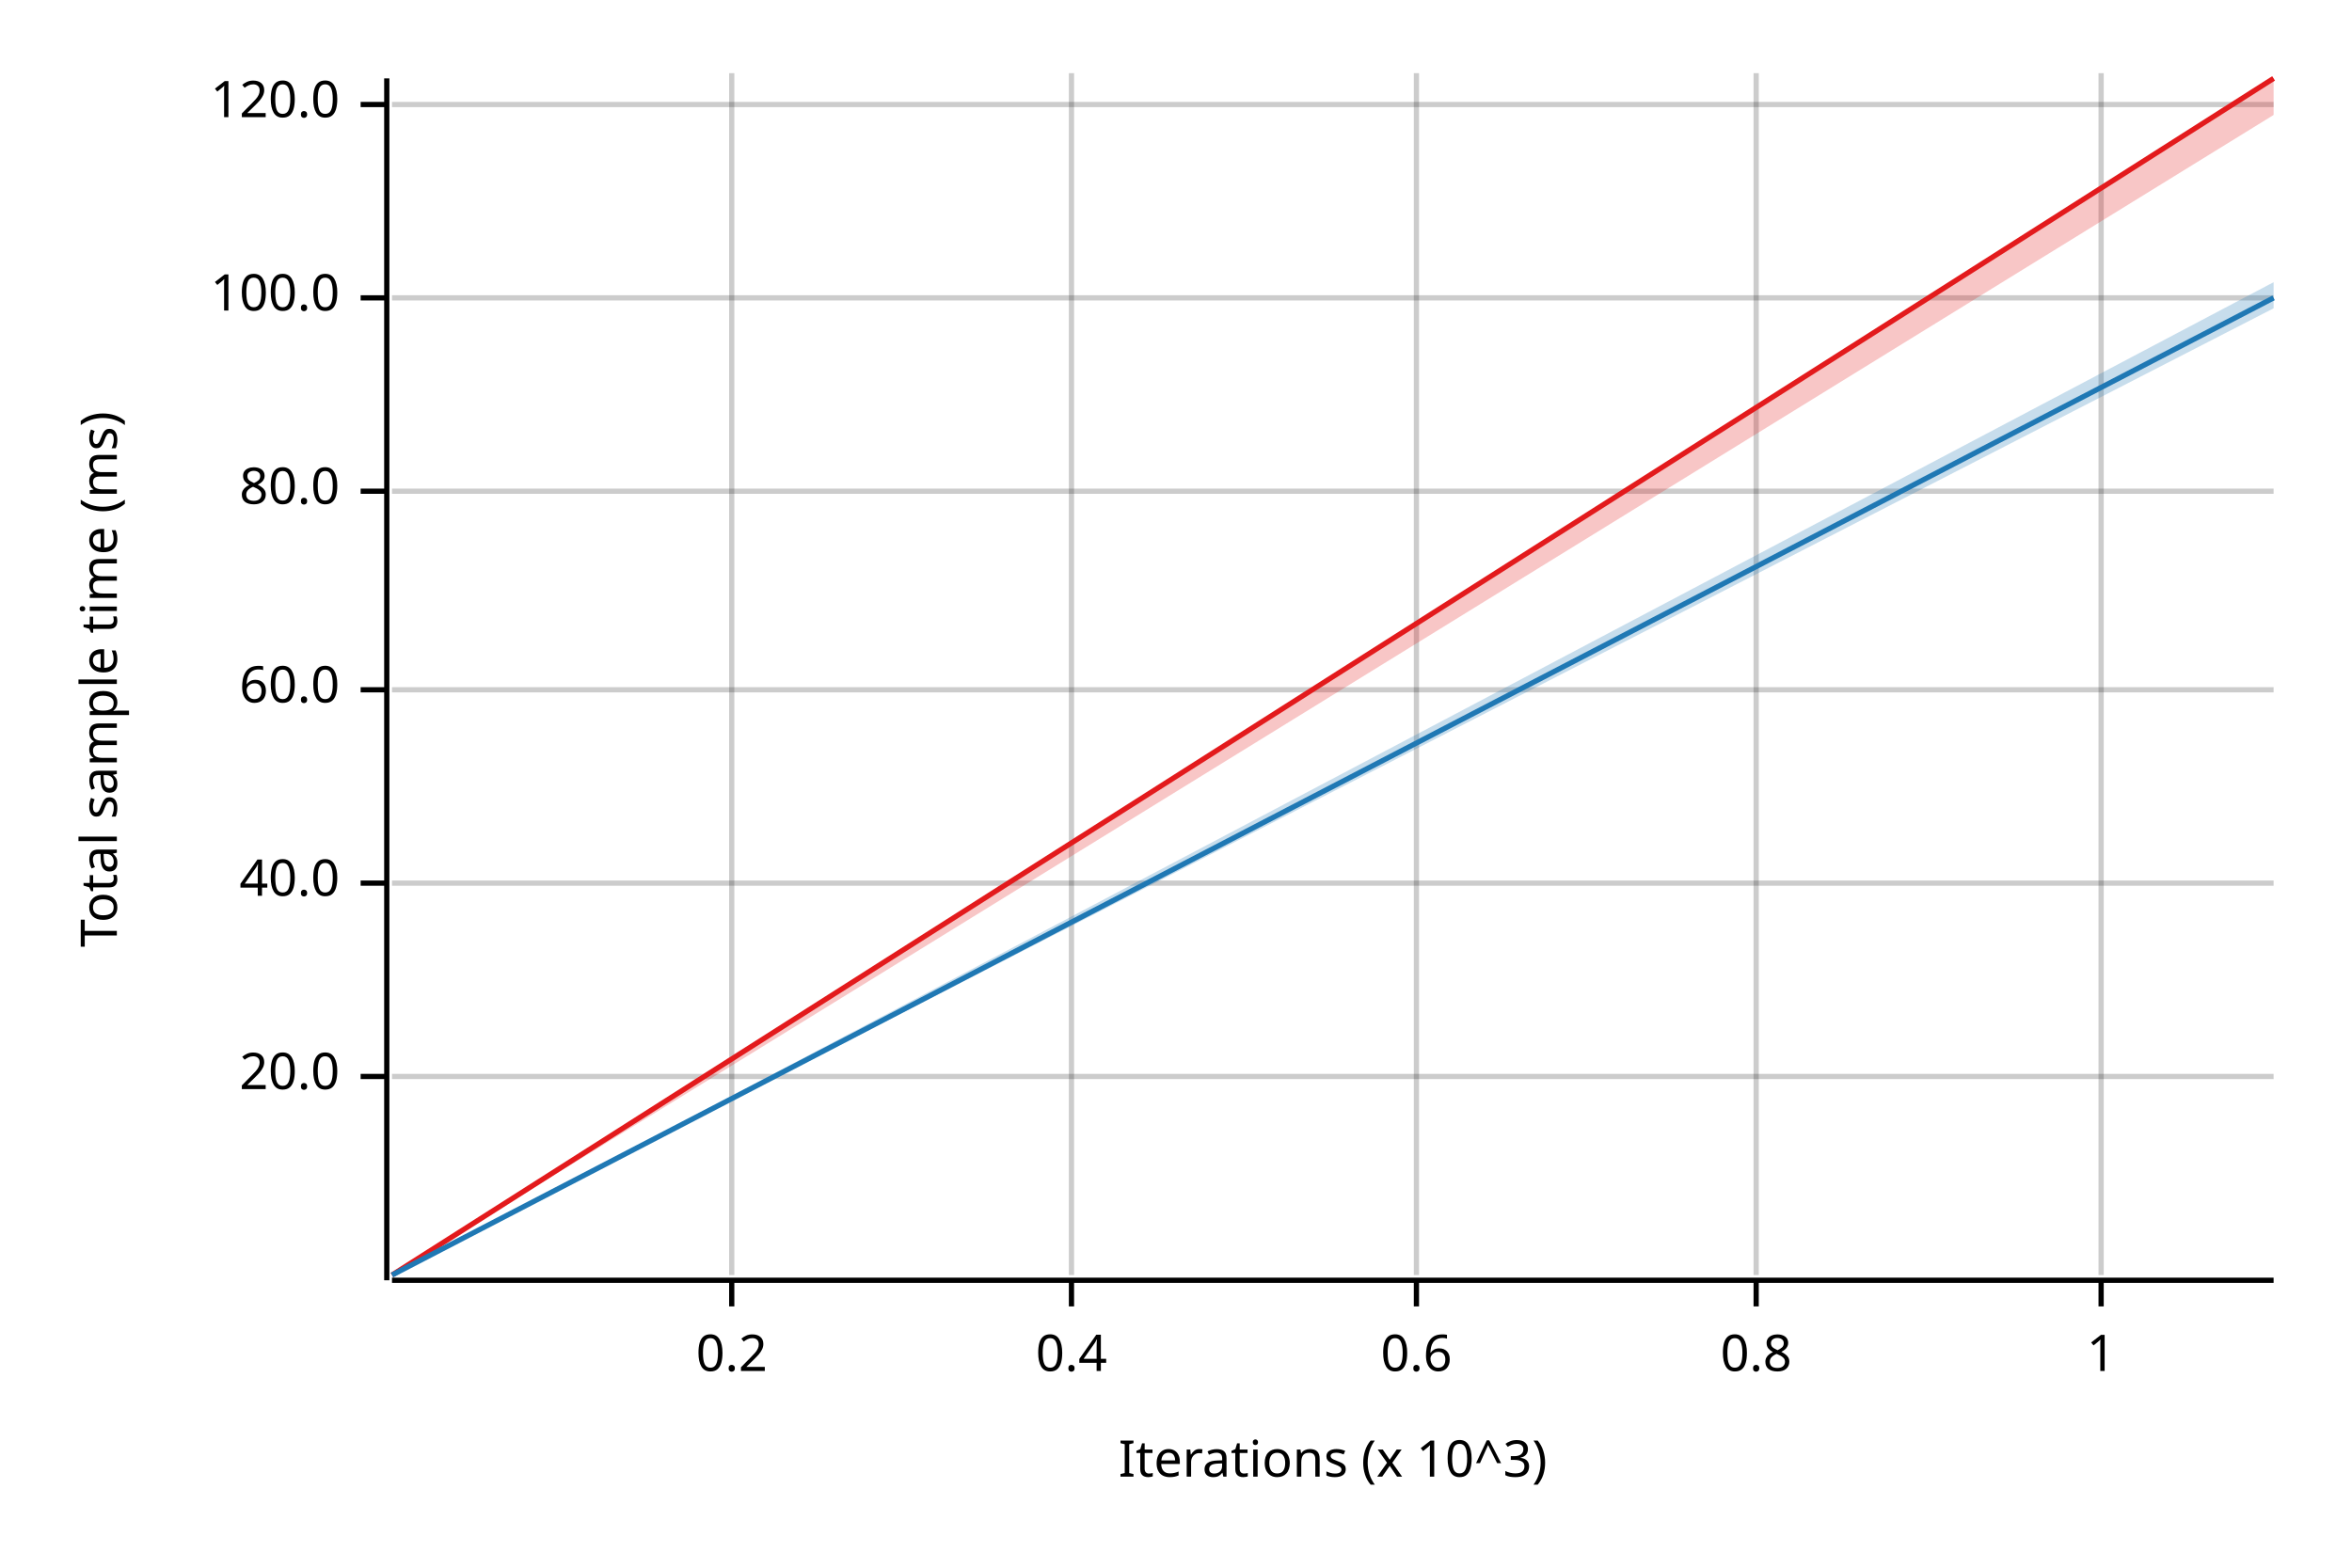
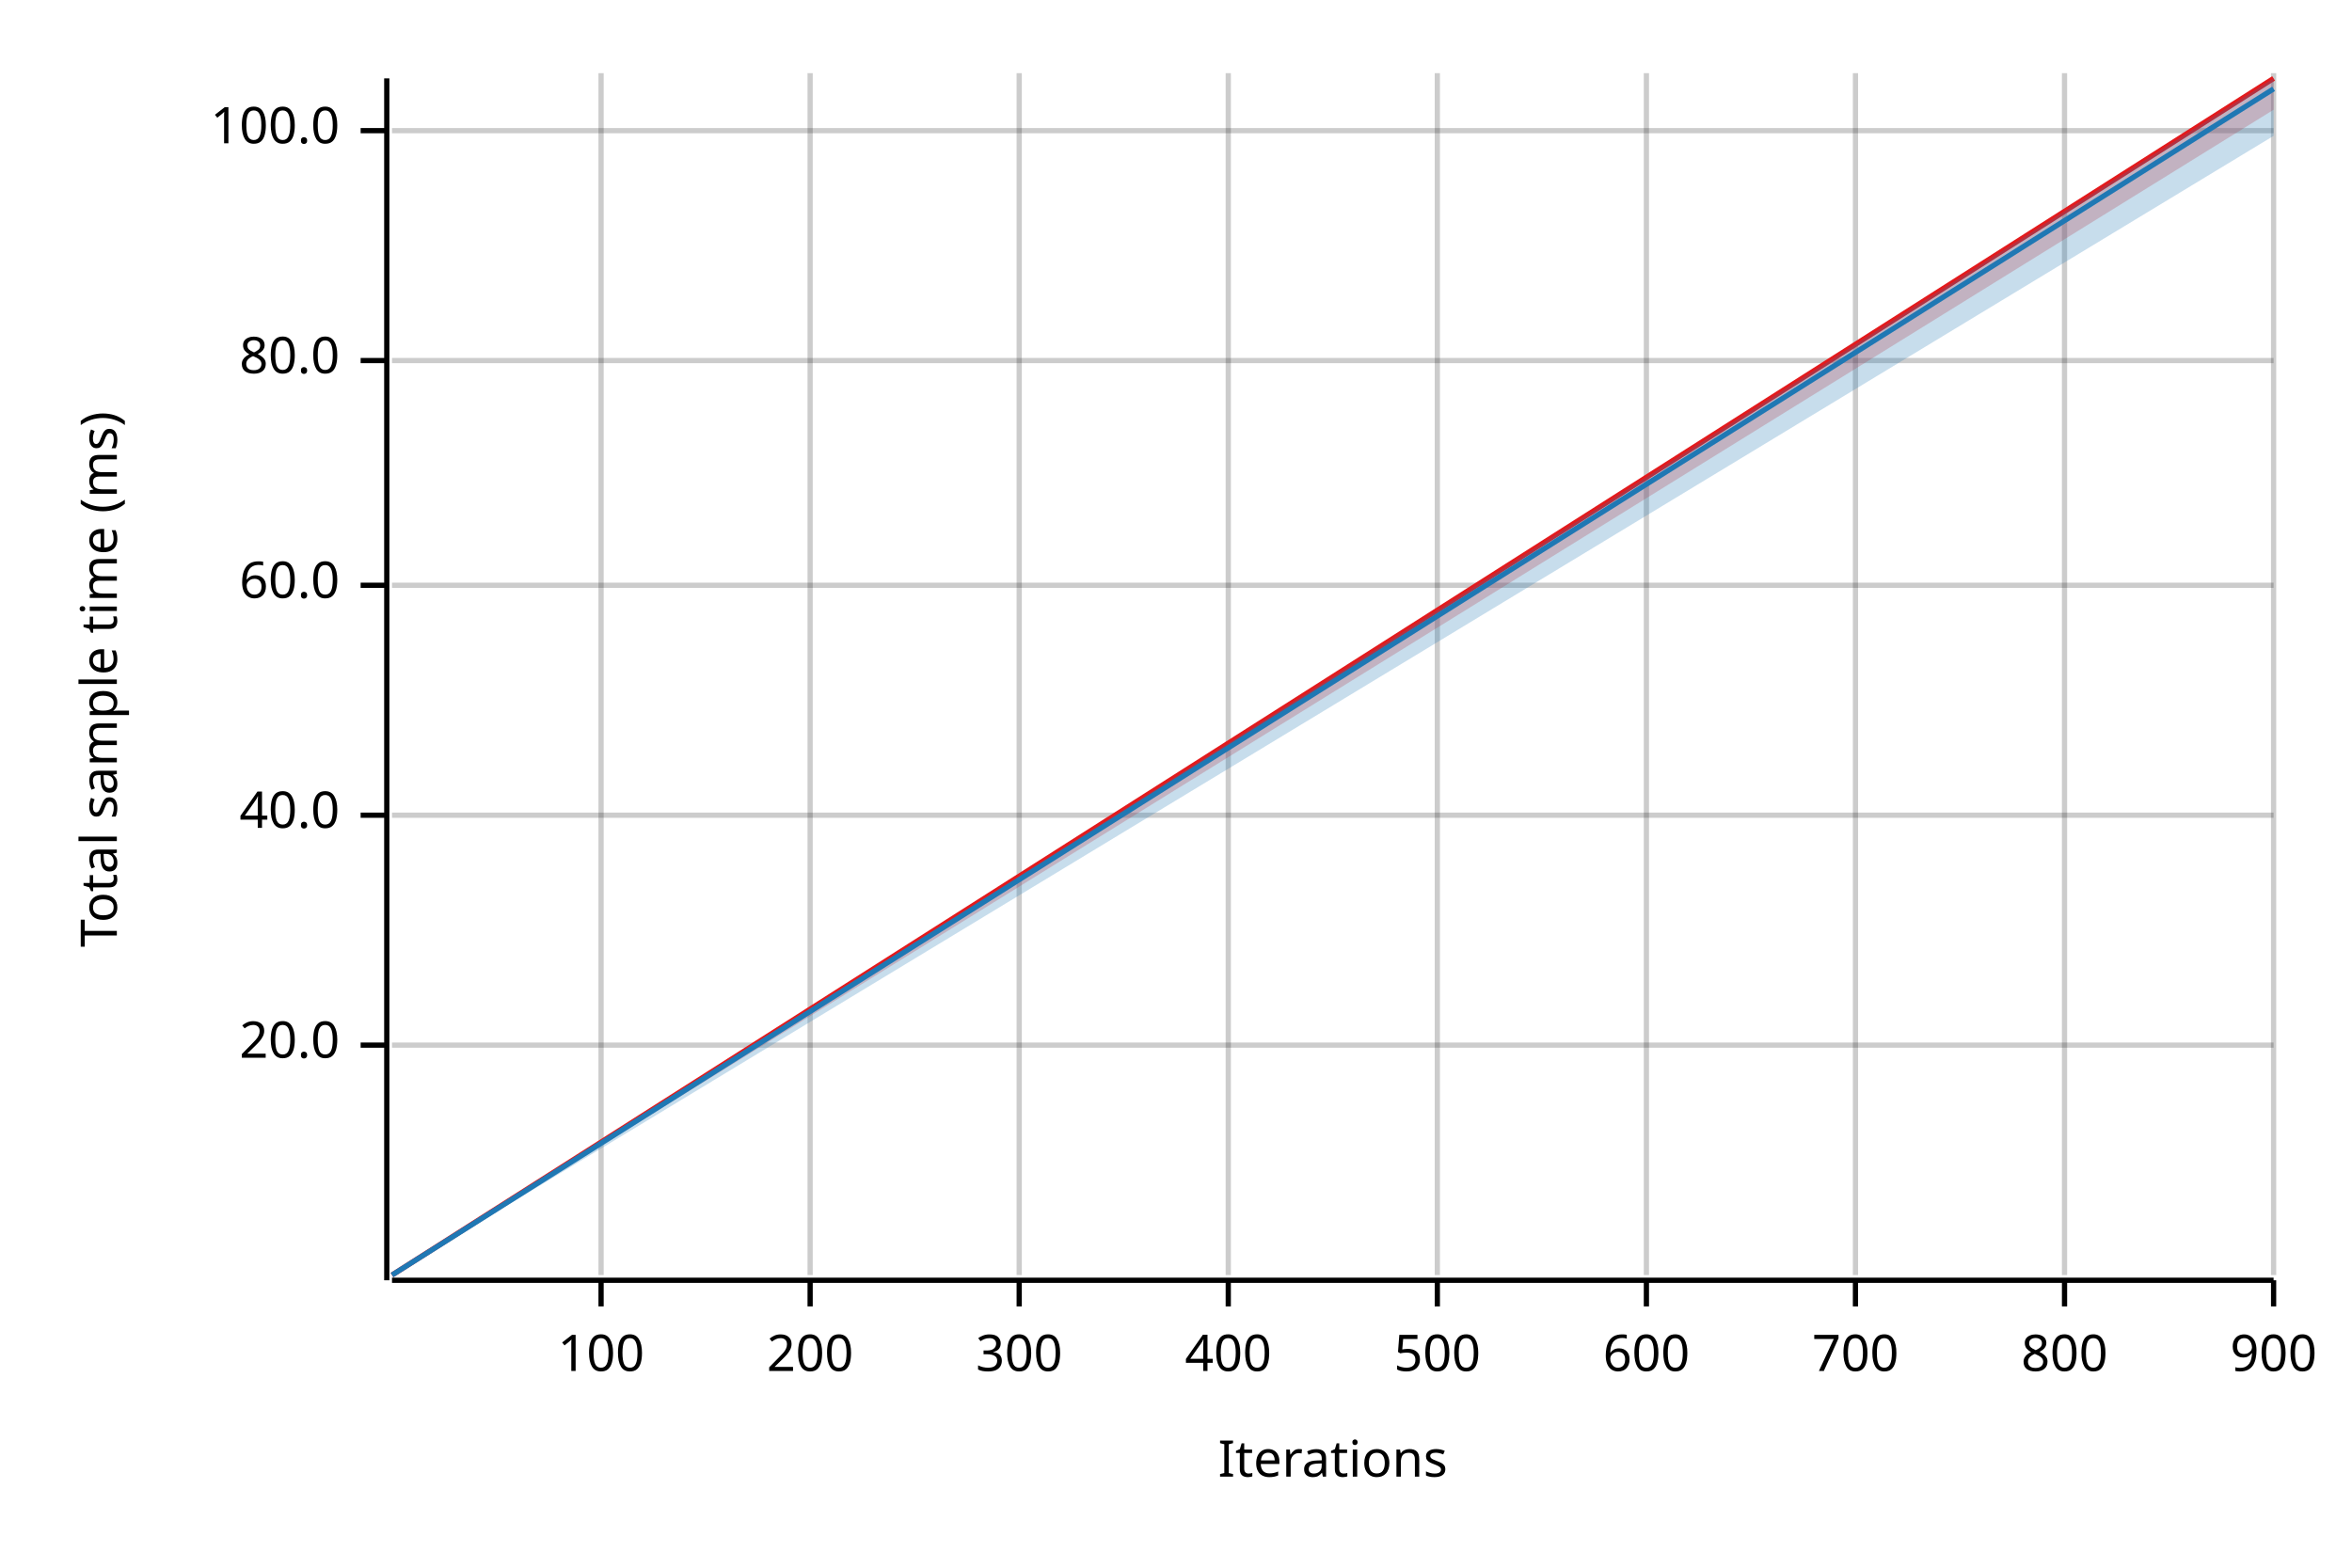
<svg xmlns="http://www.w3.org/2000/svg" width="450" height="300" viewBox="0 0 450 300">
  <text x="15" y="130" dy="0.76em" text-anchor="middle" font-family="sans-serif" font-size="9.677" opacity="1" fill="#000000" transform="rotate(270, 15, 130)">
Total sample time (ms)
</text>
  <text x="255" y="285" dy="-0.5ex" text-anchor="middle" font-family="sans-serif" font-size="9.677" opacity="1" fill="#000000">
- Iterations (x 10^3)
+ Iterations
</text>
-   <line opacity="0.2" stroke="#000000" stroke-width="1" x1="140" y1="244" x2="140" y2="14" />
-   <line opacity="0.2" stroke="#000000" stroke-width="1" x1="205" y1="244" x2="205" y2="14" />
-   <line opacity="0.2" stroke="#000000" stroke-width="1" x1="271" y1="244" x2="271" y2="14" />
-   <line opacity="0.2" stroke="#000000" stroke-width="1" x1="336" y1="244" x2="336" y2="14" />
-   <line opacity="0.2" stroke="#000000" stroke-width="1" x1="402" y1="244" x2="402" y2="14" />
-   <line opacity="0.2" stroke="#000000" stroke-width="1" x1="75" y1="206" x2="435" y2="206" />
-   <line opacity="0.2" stroke="#000000" stroke-width="1" x1="75" y1="169" x2="435" y2="169" />
-   <line opacity="0.2" stroke="#000000" stroke-width="1" x1="75" y1="132" x2="435" y2="132" />
-   <line opacity="0.2" stroke="#000000" stroke-width="1" x1="75" y1="94" x2="435" y2="94" />
-   <line opacity="0.2" stroke="#000000" stroke-width="1" x1="75" y1="57" x2="435" y2="57" />
-   <line opacity="0.2" stroke="#000000" stroke-width="1" x1="75" y1="20" x2="435" y2="20" />
+   <line opacity="0.2" stroke="#000000" stroke-width="1" x1="115" y1="244" x2="115" y2="14" />
+   <line opacity="0.2" stroke="#000000" stroke-width="1" x1="155" y1="244" x2="155" y2="14" />
+   <line opacity="0.2" stroke="#000000" stroke-width="1" x1="195" y1="244" x2="195" y2="14" />
+   <line opacity="0.2" stroke="#000000" stroke-width="1" x1="235" y1="244" x2="235" y2="14" />
+   <line opacity="0.2" stroke="#000000" stroke-width="1" x1="275" y1="244" x2="275" y2="14" />
+   <line opacity="0.2" stroke="#000000" stroke-width="1" x1="315" y1="244" x2="315" y2="14" />
+   <line opacity="0.2" stroke="#000000" stroke-width="1" x1="355" y1="244" x2="355" y2="14" />
+   <line opacity="0.2" stroke="#000000" stroke-width="1" x1="395" y1="244" x2="395" y2="14" />
+   <line opacity="0.2" stroke="#000000" stroke-width="1" x1="435" y1="244" x2="435" y2="14" />
+   <line opacity="0.2" stroke="#000000" stroke-width="1" x1="75" y1="200" x2="435" y2="200" />
+   <line opacity="0.2" stroke="#000000" stroke-width="1" x1="75" y1="156" x2="435" y2="156" />
+   <line opacity="0.2" stroke="#000000" stroke-width="1" x1="75" y1="112" x2="435" y2="112" />
+   <line opacity="0.2" stroke="#000000" stroke-width="1" x1="75" y1="69" x2="435" y2="69" />
+   <line opacity="0.2" stroke="#000000" stroke-width="1" x1="75" y1="25" x2="435" y2="25" />
  <polyline fill="none" opacity="1" stroke="#000000" stroke-width="1" points="74,15 74,245 " />
-   <text x="65" y="206" dy="0.5ex" text-anchor="end" font-family="sans-serif" font-size="9.677" opacity="1" fill="#000000">
+   <text x="65" y="200" dy="0.5ex" text-anchor="end" font-family="sans-serif" font-size="9.677" opacity="1" fill="#000000">
20.0
</text>
-   <polyline fill="none" opacity="1" stroke="#000000" stroke-width="1" points="69,206 74,206 " />
-   <text x="65" y="169" dy="0.5ex" text-anchor="end" font-family="sans-serif" font-size="9.677" opacity="1" fill="#000000">
+   <polyline fill="none" opacity="1" stroke="#000000" stroke-width="1" points="69,200 74,200 " />
+   <text x="65" y="156" dy="0.5ex" text-anchor="end" font-family="sans-serif" font-size="9.677" opacity="1" fill="#000000">
40.0
</text>
-   <polyline fill="none" opacity="1" stroke="#000000" stroke-width="1" points="69,169 74,169 " />
-   <text x="65" y="132" dy="0.5ex" text-anchor="end" font-family="sans-serif" font-size="9.677" opacity="1" fill="#000000">
+   <polyline fill="none" opacity="1" stroke="#000000" stroke-width="1" points="69,156 74,156 " />
+   <text x="65" y="112" dy="0.5ex" text-anchor="end" font-family="sans-serif" font-size="9.677" opacity="1" fill="#000000">
60.0
</text>
-   <polyline fill="none" opacity="1" stroke="#000000" stroke-width="1" points="69,132 74,132 " />
-   <text x="65" y="94" dy="0.5ex" text-anchor="end" font-family="sans-serif" font-size="9.677" opacity="1" fill="#000000">
+   <polyline fill="none" opacity="1" stroke="#000000" stroke-width="1" points="69,112 74,112 " />
+   <text x="65" y="69" dy="0.5ex" text-anchor="end" font-family="sans-serif" font-size="9.677" opacity="1" fill="#000000">
80.0
</text>
-   <polyline fill="none" opacity="1" stroke="#000000" stroke-width="1" points="69,94 74,94 " />
-   <text x="65" y="57" dy="0.5ex" text-anchor="end" font-family="sans-serif" font-size="9.677" opacity="1" fill="#000000">
+   <polyline fill="none" opacity="1" stroke="#000000" stroke-width="1" points="69,69 74,69 " />
+   <text x="65" y="25" dy="0.5ex" text-anchor="end" font-family="sans-serif" font-size="9.677" opacity="1" fill="#000000">
100.0
</text>
-   <polyline fill="none" opacity="1" stroke="#000000" stroke-width="1" points="69,57 74,57 " />
-   <text x="65" y="20" dy="0.5ex" text-anchor="end" font-family="sans-serif" font-size="9.677" opacity="1" fill="#000000">
- 120.0
+   <polyline fill="none" opacity="1" stroke="#000000" stroke-width="1" points="69,25 74,25 " />
+   <polyline fill="none" opacity="1" stroke="#000000" stroke-width="1" points="75,245 435,245 " />
+   <text x="115" y="255" dy="0.76em" text-anchor="middle" font-family="sans-serif" font-size="9.677" opacity="1" fill="#000000">
+ 100
</text>
-   <polyline fill="none" opacity="1" stroke="#000000" stroke-width="1" points="69,20 74,20 " />
-   <polyline fill="none" opacity="1" stroke="#000000" stroke-width="1" points="75,245 435,245 " />
-   <text x="140" y="255" dy="0.76em" text-anchor="middle" font-family="sans-serif" font-size="9.677" opacity="1" fill="#000000">
- 0.2
+   <polyline fill="none" opacity="1" stroke="#000000" stroke-width="1" points="115,245 115,250 " />
+   <text x="155" y="255" dy="0.76em" text-anchor="middle" font-family="sans-serif" font-size="9.677" opacity="1" fill="#000000">
+ 200
</text>
-   <polyline fill="none" opacity="1" stroke="#000000" stroke-width="1" points="140,245 140,250 " />
-   <text x="205" y="255" dy="0.76em" text-anchor="middle" font-family="sans-serif" font-size="9.677" opacity="1" fill="#000000">
- 0.4
+   <polyline fill="none" opacity="1" stroke="#000000" stroke-width="1" points="155,245 155,250 " />
+   <text x="195" y="255" dy="0.76em" text-anchor="middle" font-family="sans-serif" font-size="9.677" opacity="1" fill="#000000">
+ 300
</text>
-   <polyline fill="none" opacity="1" stroke="#000000" stroke-width="1" points="205,245 205,250 " />
-   <text x="271" y="255" dy="0.76em" text-anchor="middle" font-family="sans-serif" font-size="9.677" opacity="1" fill="#000000">
- 0.6
+   <polyline fill="none" opacity="1" stroke="#000000" stroke-width="1" points="195,245 195,250 " />
+   <text x="235" y="255" dy="0.76em" text-anchor="middle" font-family="sans-serif" font-size="9.677" opacity="1" fill="#000000">
+ 400
</text>
-   <polyline fill="none" opacity="1" stroke="#000000" stroke-width="1" points="271,245 271,250 " />
-   <text x="336" y="255" dy="0.76em" text-anchor="middle" font-family="sans-serif" font-size="9.677" opacity="1" fill="#000000">
- 0.8
+   <polyline fill="none" opacity="1" stroke="#000000" stroke-width="1" points="235,245 235,250 " />
+   <text x="275" y="255" dy="0.76em" text-anchor="middle" font-family="sans-serif" font-size="9.677" opacity="1" fill="#000000">
+ 500
</text>
-   <polyline fill="none" opacity="1" stroke="#000000" stroke-width="1" points="336,245 336,250 " />
-   <text x="402" y="255" dy="0.76em" text-anchor="middle" font-family="sans-serif" font-size="9.677" opacity="1" fill="#000000">
- 1
+   <polyline fill="none" opacity="1" stroke="#000000" stroke-width="1" points="275,245 275,250 " />
+   <text x="315" y="255" dy="0.76em" text-anchor="middle" font-family="sans-serif" font-size="9.677" opacity="1" fill="#000000">
+ 600
</text>
-   <polyline fill="none" opacity="1" stroke="#000000" stroke-width="1" points="402,245 402,250 " />
+   <polyline fill="none" opacity="1" stroke="#000000" stroke-width="1" points="315,245 315,250 " />
+   <text x="355" y="255" dy="0.76em" text-anchor="middle" font-family="sans-serif" font-size="9.677" opacity="1" fill="#000000">
+ 700
+ </text>
+   <polyline fill="none" opacity="1" stroke="#000000" stroke-width="1" points="355,245 355,250 " />
+   <text x="395" y="255" dy="0.76em" text-anchor="middle" font-family="sans-serif" font-size="9.677" opacity="1" fill="#000000">
+ 800
+ </text>
+   <polyline fill="none" opacity="1" stroke="#000000" stroke-width="1" points="395,245 395,250 " />
+   <text x="435" y="255" dy="0.76em" text-anchor="middle" font-family="sans-serif" font-size="9.677" opacity="1" fill="#000000">
+ 900
+ </text>
+   <polyline fill="none" opacity="1" stroke="#000000" stroke-width="1" points="435,245 435,250 " />
  <polyline fill="none" opacity="1" stroke="#E31A1C" stroke-width="1" points="75,244 435,15 " />
-   <polygon opacity="0.25" fill="#E31A1C" points="75,244 435,22 435,15 " />
-   <polyline fill="none" opacity="1" stroke="#1F78B4" stroke-width="1" points="75,244 435,57 " />
-   <polygon opacity="0.25" fill="#1F78B4" points="75,244 435,59 435,54 " />
+   <polygon opacity="0.25" fill="#E31A1C" points="75,244 435,21 435,15 " />
+   <polyline fill="none" opacity="1" stroke="#1F78B4" stroke-width="1" points="75,244 435,17 " />
+   <polygon opacity="0.25" fill="#1F78B4" points="75,244 435,26 435,15 " />
</svg>
